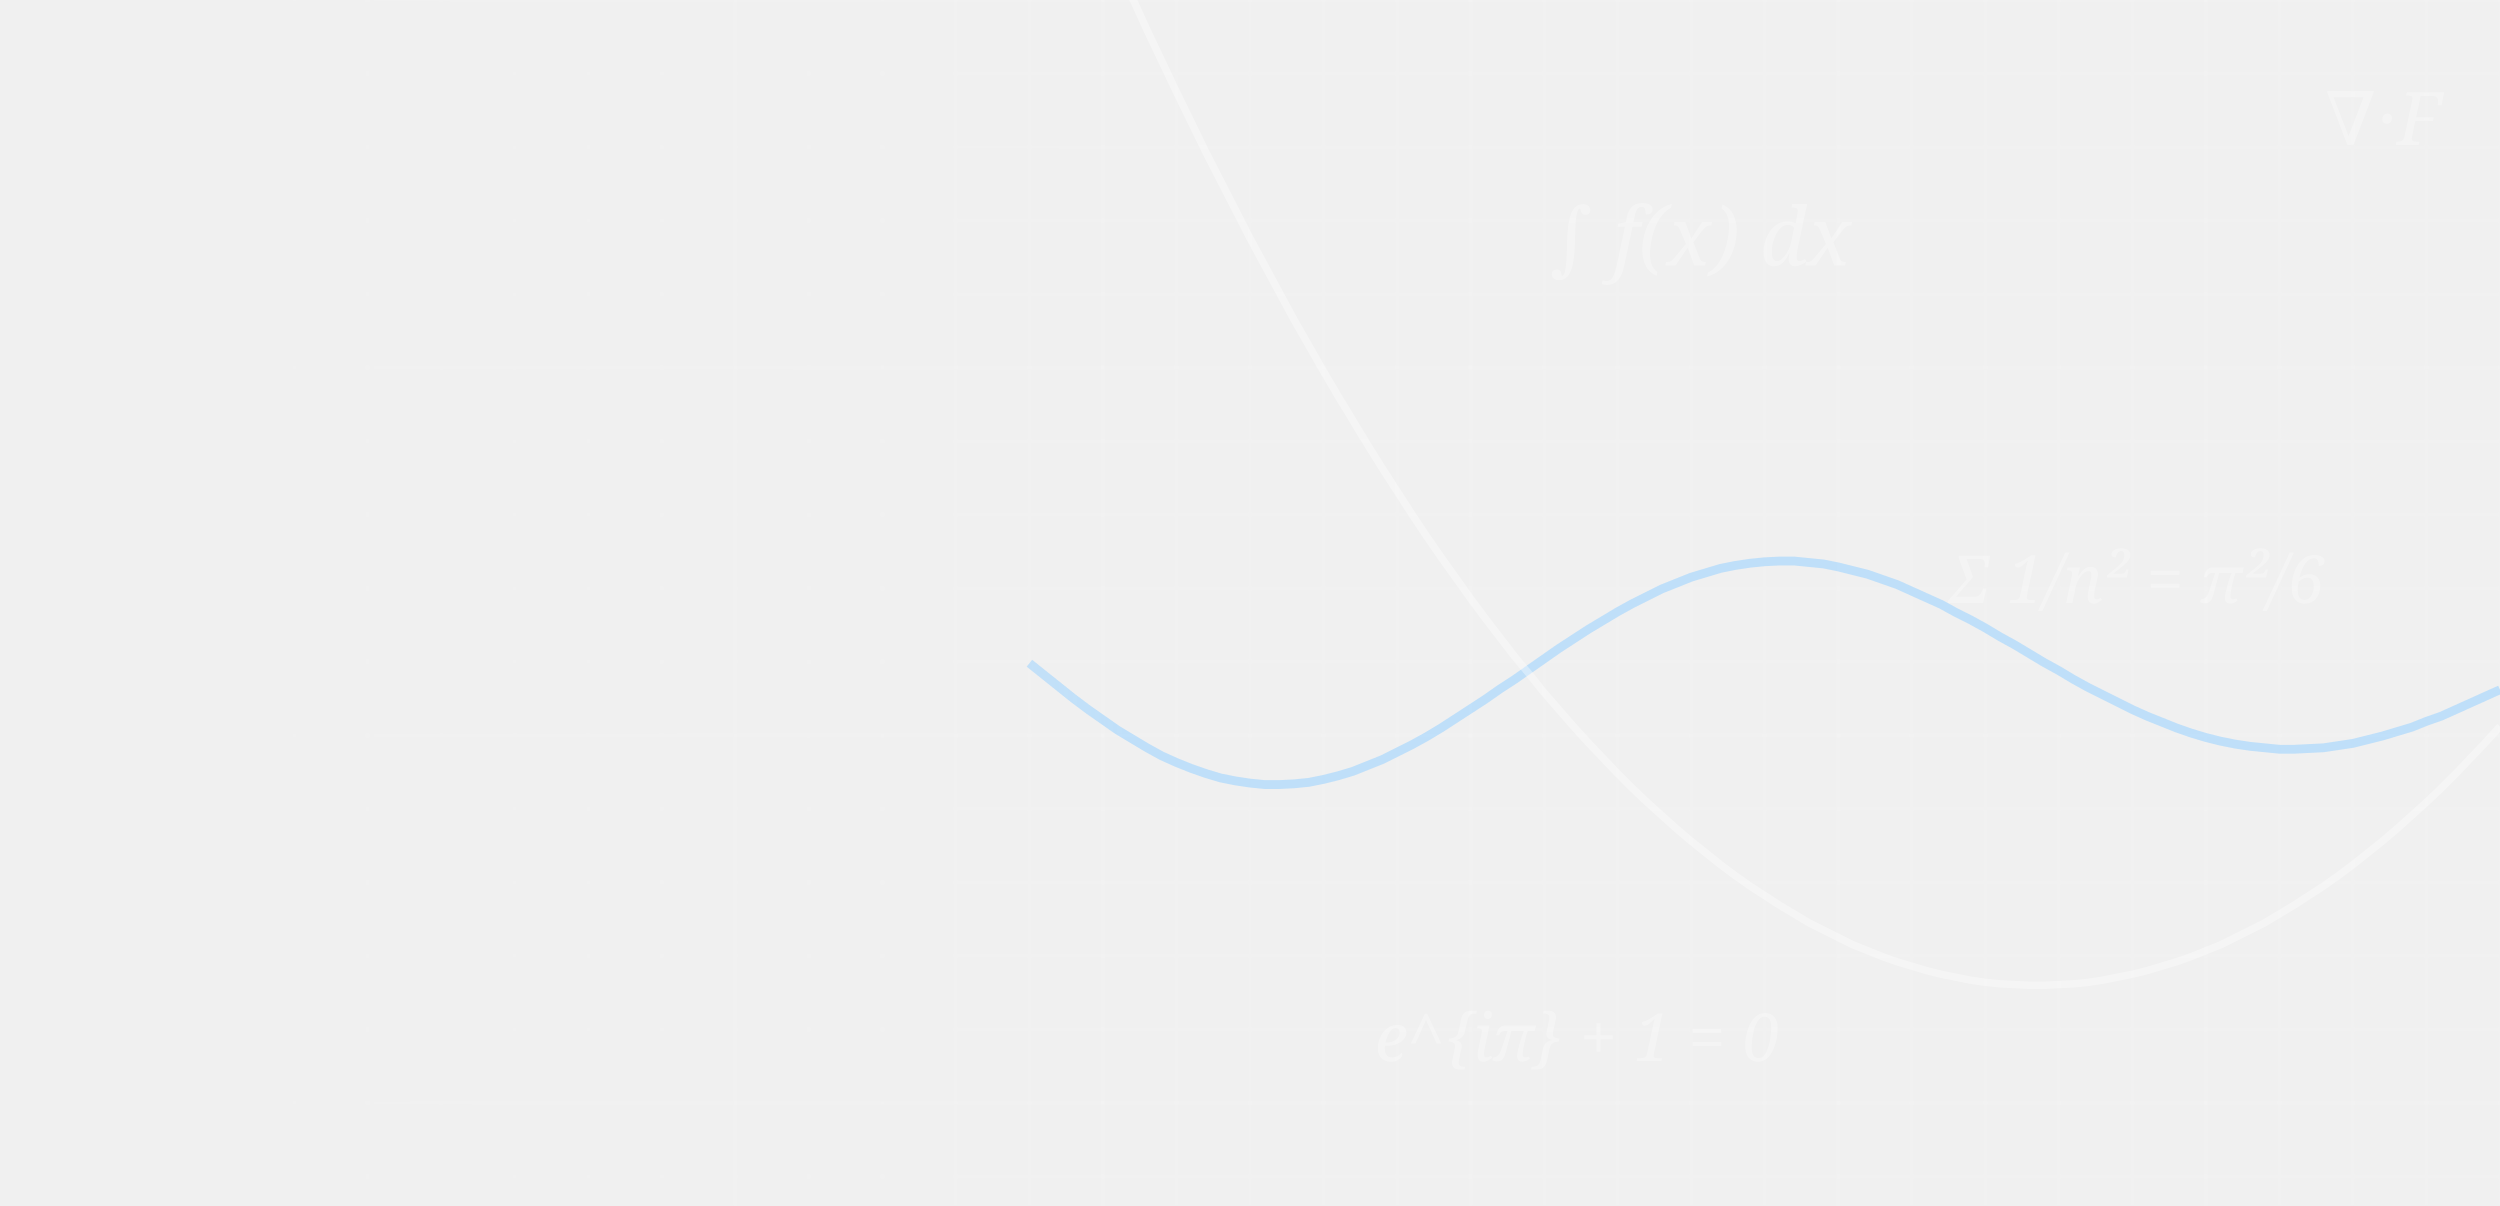
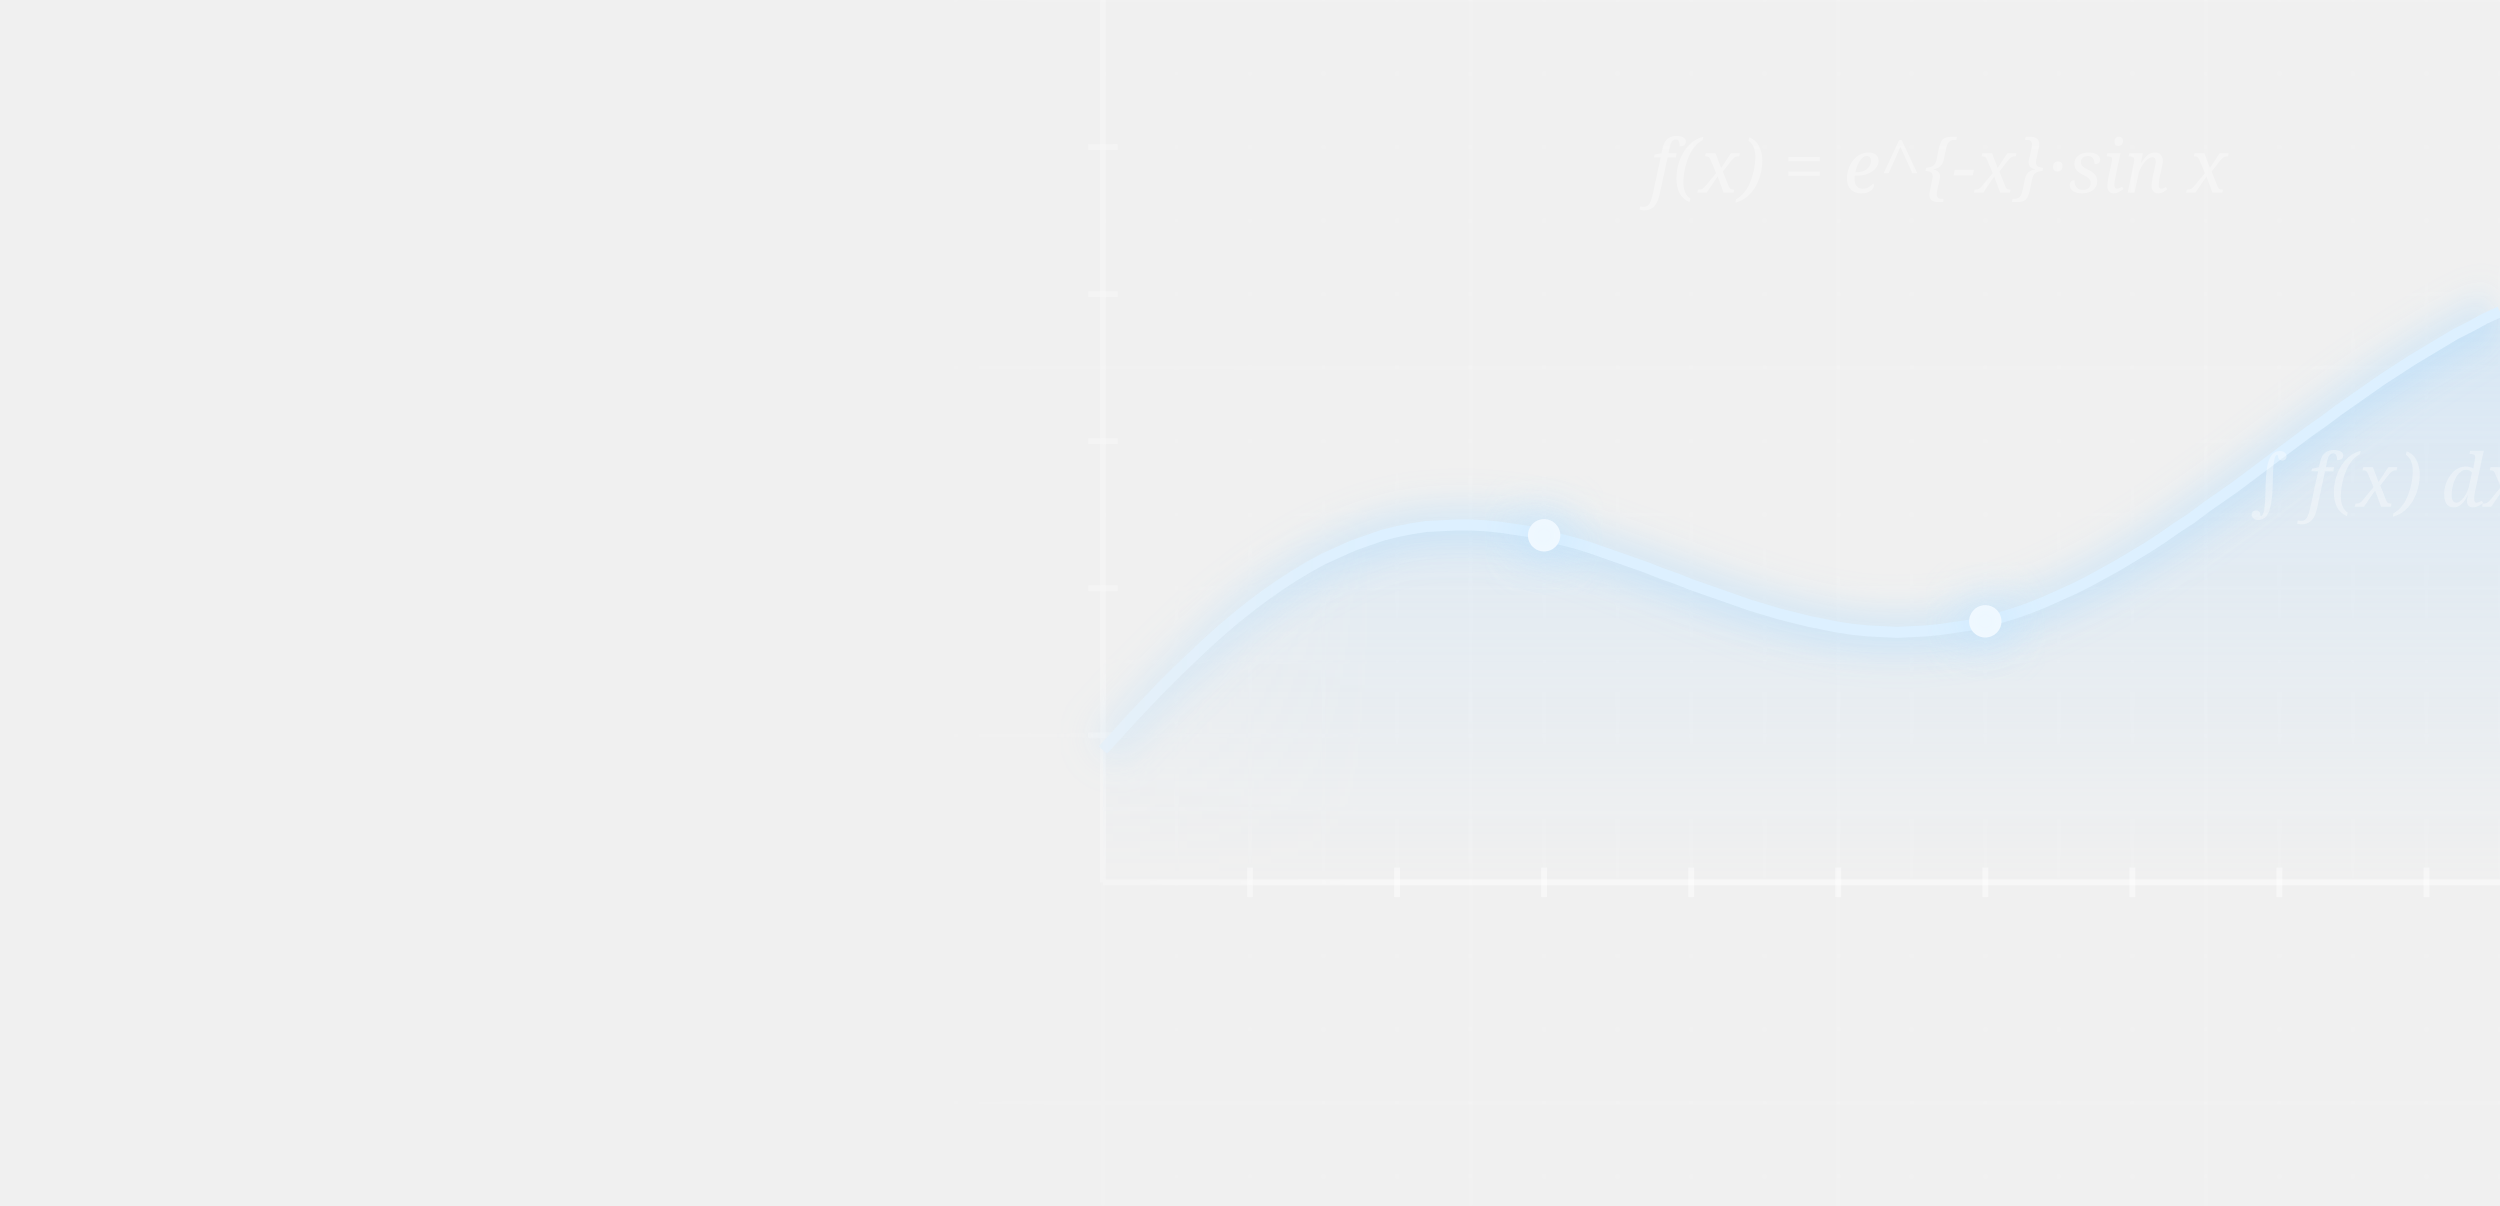
<svg xmlns="http://www.w3.org/2000/svg" viewBox="0 0 340 164" preserveAspectRatio="xMidYMax slice">
  <defs>
    <linearGradient id="m" x1="0" x2="1">
-       <stop offset="0" stop-color="#fff" stop-opacity="0" />
-       <stop offset=".45" stop-color="#fff" />
+       <stop offset=".3" stop-color="#fff" stop-opacity="0" />
+       <stop offset=".55" stop-color="#fff" />
    </linearGradient>
    <mask id="k">
      <rect width="340" height="200" fill="url(#m)" />
    </mask>
+     <filter id="b" x="-30%" y="-30%" width="160%" height="160%">
+       <feGaussianBlur stdDeviation="2.4" />
+     </filter>
+     <linearGradient id="a" x1="0" y1="0" x2="0" y2="1">
+       <stop offset="0" stop-color="#9FD3FF" stop-opacity=".3" />
+       <stop offset="1" stop-color="#9FD3FF" stop-opacity="0" />
+     </linearGradient>
  </defs>
  <g mask="url(#k)">
    <g stroke="#FFFFFF" stroke-width=".5">
-       <path d="M0 0V164" stroke-opacity=".1" />
-       <path d="M10 0V164" stroke-opacity=".04" />
-       <path d="M20 0V164" stroke-opacity=".04" />
-       <path d="M30 0V164" stroke-opacity=".04" />
-       <path d="M40 0V164" stroke-opacity=".04" />
-       <path d="M50 0V164" stroke-opacity=".1" />
-       <path d="M60 0V164" stroke-opacity=".04" />
-       <path d="M70 0V164" stroke-opacity=".04" />
-       <path d="M80 0V164" stroke-opacity=".04" />
-       <path d="M90 0V164" stroke-opacity=".04" />
-       <path d="M100 0V164" stroke-opacity=".1" />
-       <path d="M110 0V164" stroke-opacity=".04" />
-       <path d="M120 0V164" stroke-opacity=".04" />
-       <path d="M130 0V164" stroke-opacity=".04" />
-       <path d="M140 0V164" stroke-opacity=".04" />
-       <path d="M150 0V164" stroke-opacity=".1" />
-       <path d="M160 0V164" stroke-opacity=".04" />
-       <path d="M170 0V164" stroke-opacity=".04" />
-       <path d="M180 0V164" stroke-opacity=".04" />
-       <path d="M190 0V164" stroke-opacity=".04" />
-       <path d="M200 0V164" stroke-opacity=".1" />
-       <path d="M210 0V164" stroke-opacity=".04" />
-       <path d="M220 0V164" stroke-opacity=".04" />
-       <path d="M230 0V164" stroke-opacity=".04" />
-       <path d="M240 0V164" stroke-opacity=".04" />
-       <path d="M250 0V164" stroke-opacity=".1" />
-       <path d="M260 0V164" stroke-opacity=".04" />
-       <path d="M270 0V164" stroke-opacity=".04" />
-       <path d="M280 0V164" stroke-opacity=".04" />
-       <path d="M290 0V164" stroke-opacity=".04" />
-       <path d="M300 0V164" stroke-opacity=".1" />
-       <path d="M310 0V164" stroke-opacity=".04" />
-       <path d="M320 0V164" stroke-opacity=".04" />
-       <path d="M330 0V164" stroke-opacity=".04" />
-       <path d="M340 0V164" stroke-opacity=".04" />
-       <path d="M0 0H340" stroke-opacity=".1" />
-       <path d="M0 10H340" stroke-opacity=".04" />
-       <path d="M0 20H340" stroke-opacity=".04" />
-       <path d="M0 30H340" stroke-opacity=".04" />
-       <path d="M0 40H340" stroke-opacity=".04" />
-       <path d="M0 50H340" stroke-opacity=".1" />
-       <path d="M0 60H340" stroke-opacity=".04" />
-       <path d="M0 70H340" stroke-opacity=".04" />
-       <path d="M0 80H340" stroke-opacity=".04" />
-       <path d="M0 90H340" stroke-opacity=".04" />
-       <path d="M0 100H340" stroke-opacity=".1" />
-       <path d="M0 110H340" stroke-opacity=".04" />
-       <path d="M0 120H340" stroke-opacity=".04" />
-       <path d="M0 130H340" stroke-opacity=".04" />
-       <path d="M0 140H340" stroke-opacity=".04" />
-       <path d="M0 150H340" stroke-opacity=".1" />
-       <path d="M0 160H340" stroke-opacity=".04" />
+       <path d="M0 0V164" stroke-opacity=".09" />
+       <path d="M10 0V164" stroke-opacity=".035" />
+       <path d="M20 0V164" stroke-opacity=".035" />
+       <path d="M30 0V164" stroke-opacity=".035" />
+       <path d="M40 0V164" stroke-opacity=".035" />
+       <path d="M50 0V164" stroke-opacity=".09" />
+       <path d="M60 0V164" stroke-opacity=".035" />
+       <path d="M70 0V164" stroke-opacity=".035" />
+       <path d="M80 0V164" stroke-opacity=".035" />
+       <path d="M90 0V164" stroke-opacity=".035" />
+       <path d="M100 0V164" stroke-opacity=".09" />
+       <path d="M110 0V164" stroke-opacity=".035" />
+       <path d="M120 0V164" stroke-opacity=".035" />
+       <path d="M130 0V164" stroke-opacity=".035" />
+       <path d="M140 0V164" stroke-opacity=".035" />
+       <path d="M150 0V164" stroke-opacity=".09" />
+       <path d="M160 0V164" stroke-opacity=".035" />
+       <path d="M170 0V164" stroke-opacity=".035" />
+       <path d="M180 0V164" stroke-opacity=".035" />
+       <path d="M190 0V164" stroke-opacity=".035" />
+       <path d="M200 0V164" stroke-opacity=".09" />
+       <path d="M210 0V164" stroke-opacity=".035" />
+       <path d="M220 0V164" stroke-opacity=".035" />
+       <path d="M230 0V164" stroke-opacity=".035" />
+       <path d="M240 0V164" stroke-opacity=".035" />
+       <path d="M250 0V164" stroke-opacity=".09" />
+       <path d="M260 0V164" stroke-opacity=".035" />
+       <path d="M270 0V164" stroke-opacity=".035" />
+       <path d="M280 0V164" stroke-opacity=".035" />
+       <path d="M290 0V164" stroke-opacity=".035" />
+       <path d="M300 0V164" stroke-opacity=".09" />
+       <path d="M310 0V164" stroke-opacity=".035" />
+       <path d="M320 0V164" stroke-opacity=".035" />
+       <path d="M330 0V164" stroke-opacity=".035" />
+       <path d="M340 0V164" stroke-opacity=".035" />
+       <path d="M0 0H340" stroke-opacity=".09" />
+       <path d="M0 10H340" stroke-opacity=".035" />
+       <path d="M0 20H340" stroke-opacity=".035" />
+       <path d="M0 30H340" stroke-opacity=".035" />
+       <path d="M0 40H340" stroke-opacity=".035" />
+       <path d="M0 50H340" stroke-opacity=".09" />
+       <path d="M0 60H340" stroke-opacity=".035" />
+       <path d="M0 70H340" stroke-opacity=".035" />
+       <path d="M0 80H340" stroke-opacity=".035" />
+       <path d="M0 90H340" stroke-opacity=".035" />
+       <path d="M0 100H340" stroke-opacity=".09" />
+       <path d="M0 110H340" stroke-opacity=".035" />
+       <path d="M0 120H340" stroke-opacity=".035" />
+       <path d="M0 130H340" stroke-opacity=".035" />
+       <path d="M0 140H340" stroke-opacity=".035" />
+       <path d="M0 150H340" stroke-opacity=".09" />
+       <path d="M0 160H340" stroke-opacity=".035" />
    </g>
-     <polyline points="140,90.2 142,91.8 144,93.4 146,95 148,96.5 150,97.9 152,99.3 154,100.5 156,101.7 158,102.8 160,103.7 162,104.5 164,105.2 166,105.8 168,106.2 170,106.5 172,106.7 174,106.7 176,106.6 178,106.4 180,106 182,105.5 184,104.9 186,104.1 188,103.3 190,102.3 192,101.3 194,100.2 196,99 198,97.7 200,96.4 202,95.1 204,93.7 206,92.4 208,91 210,89.6 212,88.2 214,86.9 216,85.6 218,84.4 220,83.2 222,82.1 224,81.1 226,80.1 228,79.3 230,78.5 232,77.9 234,77.3 236,76.9 238,76.6 240,76.4 242,76.3 244,76.3 246,76.5 248,76.7 250,77.1 252,77.6 254,78.1 256,78.8 258,79.5 260,80.4 262,81.3 264,82.2 266,83.3 268,84.3 270,85.4 272,86.6 274,87.7 276,88.9 278,90.1 280,91.2 282,92.4 284,93.5 286,94.5 288,95.5 290,96.5 292,97.4 294,98.2 296,99 298,99.7 300,100.3 302,100.8 304,101.2 306,101.5 308,101.7 310,101.9 312,101.9 314,101.8 316,101.7 318,101.4 320,101.1 322,100.6 324,100.1 326,99.5 328,98.9 330,98.1 332,97.4 334,96.5 336,95.6 338,94.7 340,93.8" fill="none" stroke="#9FD3FF" stroke-opacity=".6" stroke-width="1.2" />
-     <polyline points="150,-9.2 152,-4.7 154,-0.3 156,4.1 158,8.3 160,12.5 162,16.6 164,20.7 166,24.6 168,28.5 170,32.4 172,36.1 174,39.8 176,43.5 178,47 180,50.5 182,53.9 184,57.2 186,60.5 188,63.7 190,66.8 192,69.9 194,72.9 196,75.8 198,78.6 200,81.4 202,84.1 204,86.7 206,89.3 208,91.7 210,94.2 212,96.5 214,98.8 216,101 218,103.1 220,105.2 222,107.2 224,109.1 226,110.9 228,112.7 230,114.4 232,116 234,117.6 236,119.1 238,120.5 240,121.8 242,123.1 244,124.3 246,125.5 248,126.5 250,127.5 252,128.5 254,129.3 256,130.1 258,130.8 260,131.4 262,132 264,132.5 266,132.9 268,133.3 270,133.6 272,133.8 274,133.9 276,134 278,134 280,133.9 282,133.8 284,133.6 286,133.3 288,132.9 290,132.5 292,132 294,131.4 296,130.8 298,130.1 300,129.3 302,128.5 304,127.5 306,126.5 308,125.5 310,124.3 312,123.1 314,121.8 316,120.5 318,119.1 320,117.6 322,116 324,114.4 326,112.7 328,110.9 330,109.1 332,107.2 334,105.2 336,103.1 338,101 340,98.8" fill="none" stroke="#FFFFFF" stroke-opacity=".35" stroke-width="1" />
-     <g fill="#FFFFFF" fill-opacity=".3">
-       <text x="210.8" y="36.1" font-size="11" font-family="Georgia, serif" font-style="italic">∫ f(x) dx</text>
-       <text x="265.2" y="82" font-size="9" font-family="Georgia, serif" font-style="italic">Σ 1/n² = π²/6</text>
-       <text x="187" y="144.3" font-size="9" font-family="Georgia, serif" font-style="italic">e^{iπ} + 1 = 0</text>
-       <text x="316.2" y="19.7" font-size="10" font-family="Georgia, serif" font-style="italic">∇·F</text>
+     <g stroke="#FFFFFF" stroke-opacity=".45" stroke-width=".8">
+       <path d="M150 120H340M150 120V0" />
+       <path d="M170 118v4" />
+       <path d="M190 118v4" />
+       <path d="M210 118v4" />
+       <path d="M230 118v4" />
+       <path d="M250 118v4" />
+       <path d="M270 118v4" />
+       <path d="M290 118v4" />
+       <path d="M310 118v4" />
+       <path d="M330 118v4" />
+       <path d="M148 100h4" />
+       <path d="M148 80h4" />
+       <path d="M148 60h4" />
+       <path d="M148 40h4" />
+       <path d="M148 20h4" />
+     </g>
+     <polygon points="150,102 152,99.8 154,97.6 156,95.5 158,93.4 160,91.4 162,89.5 164,87.6 166,85.8 168,84.1 170,82.5 172,81 174,79.6 176,78.3 178,77.1 180,76 182,75.1 184,74.2 186,73.5 188,72.8 190,72.3 192,71.9 194,71.6 196,71.5 198,71.4 200,71.4 202,71.5 204,71.7 206,72 208,72.3 210,72.8 212,73.3 214,73.8 216,74.4 218,75.1 220,75.8 222,76.5 224,77.2 226,78 228,78.7 230,79.5 232,80.2 234,80.9 236,81.6 238,82.3 240,82.9 242,83.5 244,84 246,84.5 248,84.9 250,85.3 252,85.6 254,85.8 256,85.9 258,86 260,85.9 262,85.8 264,85.6 266,85.3 268,85 270,84.5 272,84 274,83.4 276,82.7 278,81.9 280,81 282,80.1 284,79.1 286,78 288,76.9 290,75.7 292,74.5 294,73.2 296,71.8 298,70.5 300,69 302,67.6 304,66.2 306,64.7 308,63.2 310,61.7 312,60.2 314,58.7 316,57.3 318,55.8 320,54.4 322,53 324,51.6 326,50.3 328,49 330,47.8 332,46.6 334,45.4 336,44.4 338,43.3 340,42.4 340,120 150,120" fill="url(#a)" />
+     <polyline points="150,102 152,99.8 154,97.6 156,95.5 158,93.4 160,91.4 162,89.5 164,87.6 166,85.8 168,84.1 170,82.5 172,81 174,79.6 176,78.3 178,77.1 180,76 182,75.1 184,74.2 186,73.5 188,72.8 190,72.3 192,71.9 194,71.6 196,71.5 198,71.4 200,71.4 202,71.5 204,71.7 206,72 208,72.3 210,72.8 212,73.3 214,73.8 216,74.4 218,75.1 220,75.8 222,76.5 224,77.2 226,78 228,78.7 230,79.5 232,80.2 234,80.9 236,81.6 238,82.3 240,82.9 242,83.5 244,84 246,84.5 248,84.9 250,85.3 252,85.6 254,85.8 256,85.9 258,86 260,85.9 262,85.8 264,85.6 266,85.3 268,85 270,84.5 272,84 274,83.4 276,82.7 278,81.9 280,81 282,80.1 284,79.1 286,78 288,76.9 290,75.7 292,74.5 294,73.2 296,71.8 298,70.5 300,69 302,67.6 304,66.2 306,64.7 308,63.2 310,61.7 312,60.2 314,58.7 316,57.3 318,55.8 320,54.4 322,53 324,51.6 326,50.3 328,49 330,47.8 332,46.6 334,45.4 336,44.4 338,43.3 340,42.4" fill="none" stroke="#9FD3FF" stroke-width="5" stroke-opacity=".35" filter="url(#b)" />
+     <polyline points="150,102 152,99.8 154,97.6 156,95.5 158,93.4 160,91.4 162,89.5 164,87.6 166,85.8 168,84.1 170,82.5 172,81 174,79.6 176,78.3 178,77.1 180,76 182,75.1 184,74.2 186,73.5 188,72.8 190,72.3 192,71.9 194,71.6 196,71.5 198,71.4 200,71.4 202,71.5 204,71.7 206,72 208,72.3 210,72.8 212,73.3 214,73.8 216,74.4 218,75.1 220,75.8 222,76.5 224,77.2 226,78 228,78.7 230,79.5 232,80.2 234,80.9 236,81.6 238,82.3 240,82.9 242,83.5 244,84 246,84.5 248,84.9 250,85.3 252,85.6 254,85.8 256,85.9 258,86 260,85.9 262,85.8 264,85.6 266,85.3 268,85 270,84.5 272,84 274,83.4 276,82.7 278,81.9 280,81 282,80.1 284,79.1 286,78 288,76.9 290,75.7 292,74.5 294,73.2 296,71.8 298,70.5 300,69 302,67.6 304,66.2 306,64.7 308,63.2 310,61.7 312,60.2 314,58.7 316,57.3 318,55.8 320,54.4 322,53 324,51.6 326,50.3 328,49 330,47.8 332,46.6 334,45.4 336,44.4 338,43.3 340,42.4" fill="none" stroke="#DDF0FF" stroke-width="1.5" />
+     <circle cx="210" cy="72.8" r="2.2" fill="#FFFFFF" />
+     <circle cx="210" cy="72.8" r="5" fill="#BFE3FF" fill-opacity=".3" filter="url(#b)" />
+     <circle cx="270" cy="84.5" r="2.2" fill="#FFFFFF" />
+     <circle cx="270" cy="84.5" r="5" fill="#BFE3FF" fill-opacity=".3" filter="url(#b)" />
+     <g fill="#FFFFFF" fill-opacity=".35">
+       <text x="224.4" y="26.2" font-size="10" font-family="Georgia, serif" font-style="italic">f(x) = e^{-x}·sin x</text>
+       <text x="306" y="68.9" font-size="10" font-family="Georgia, serif" font-style="italic">∫ f(x) dx</text>
    </g>
  </g>
</svg>
